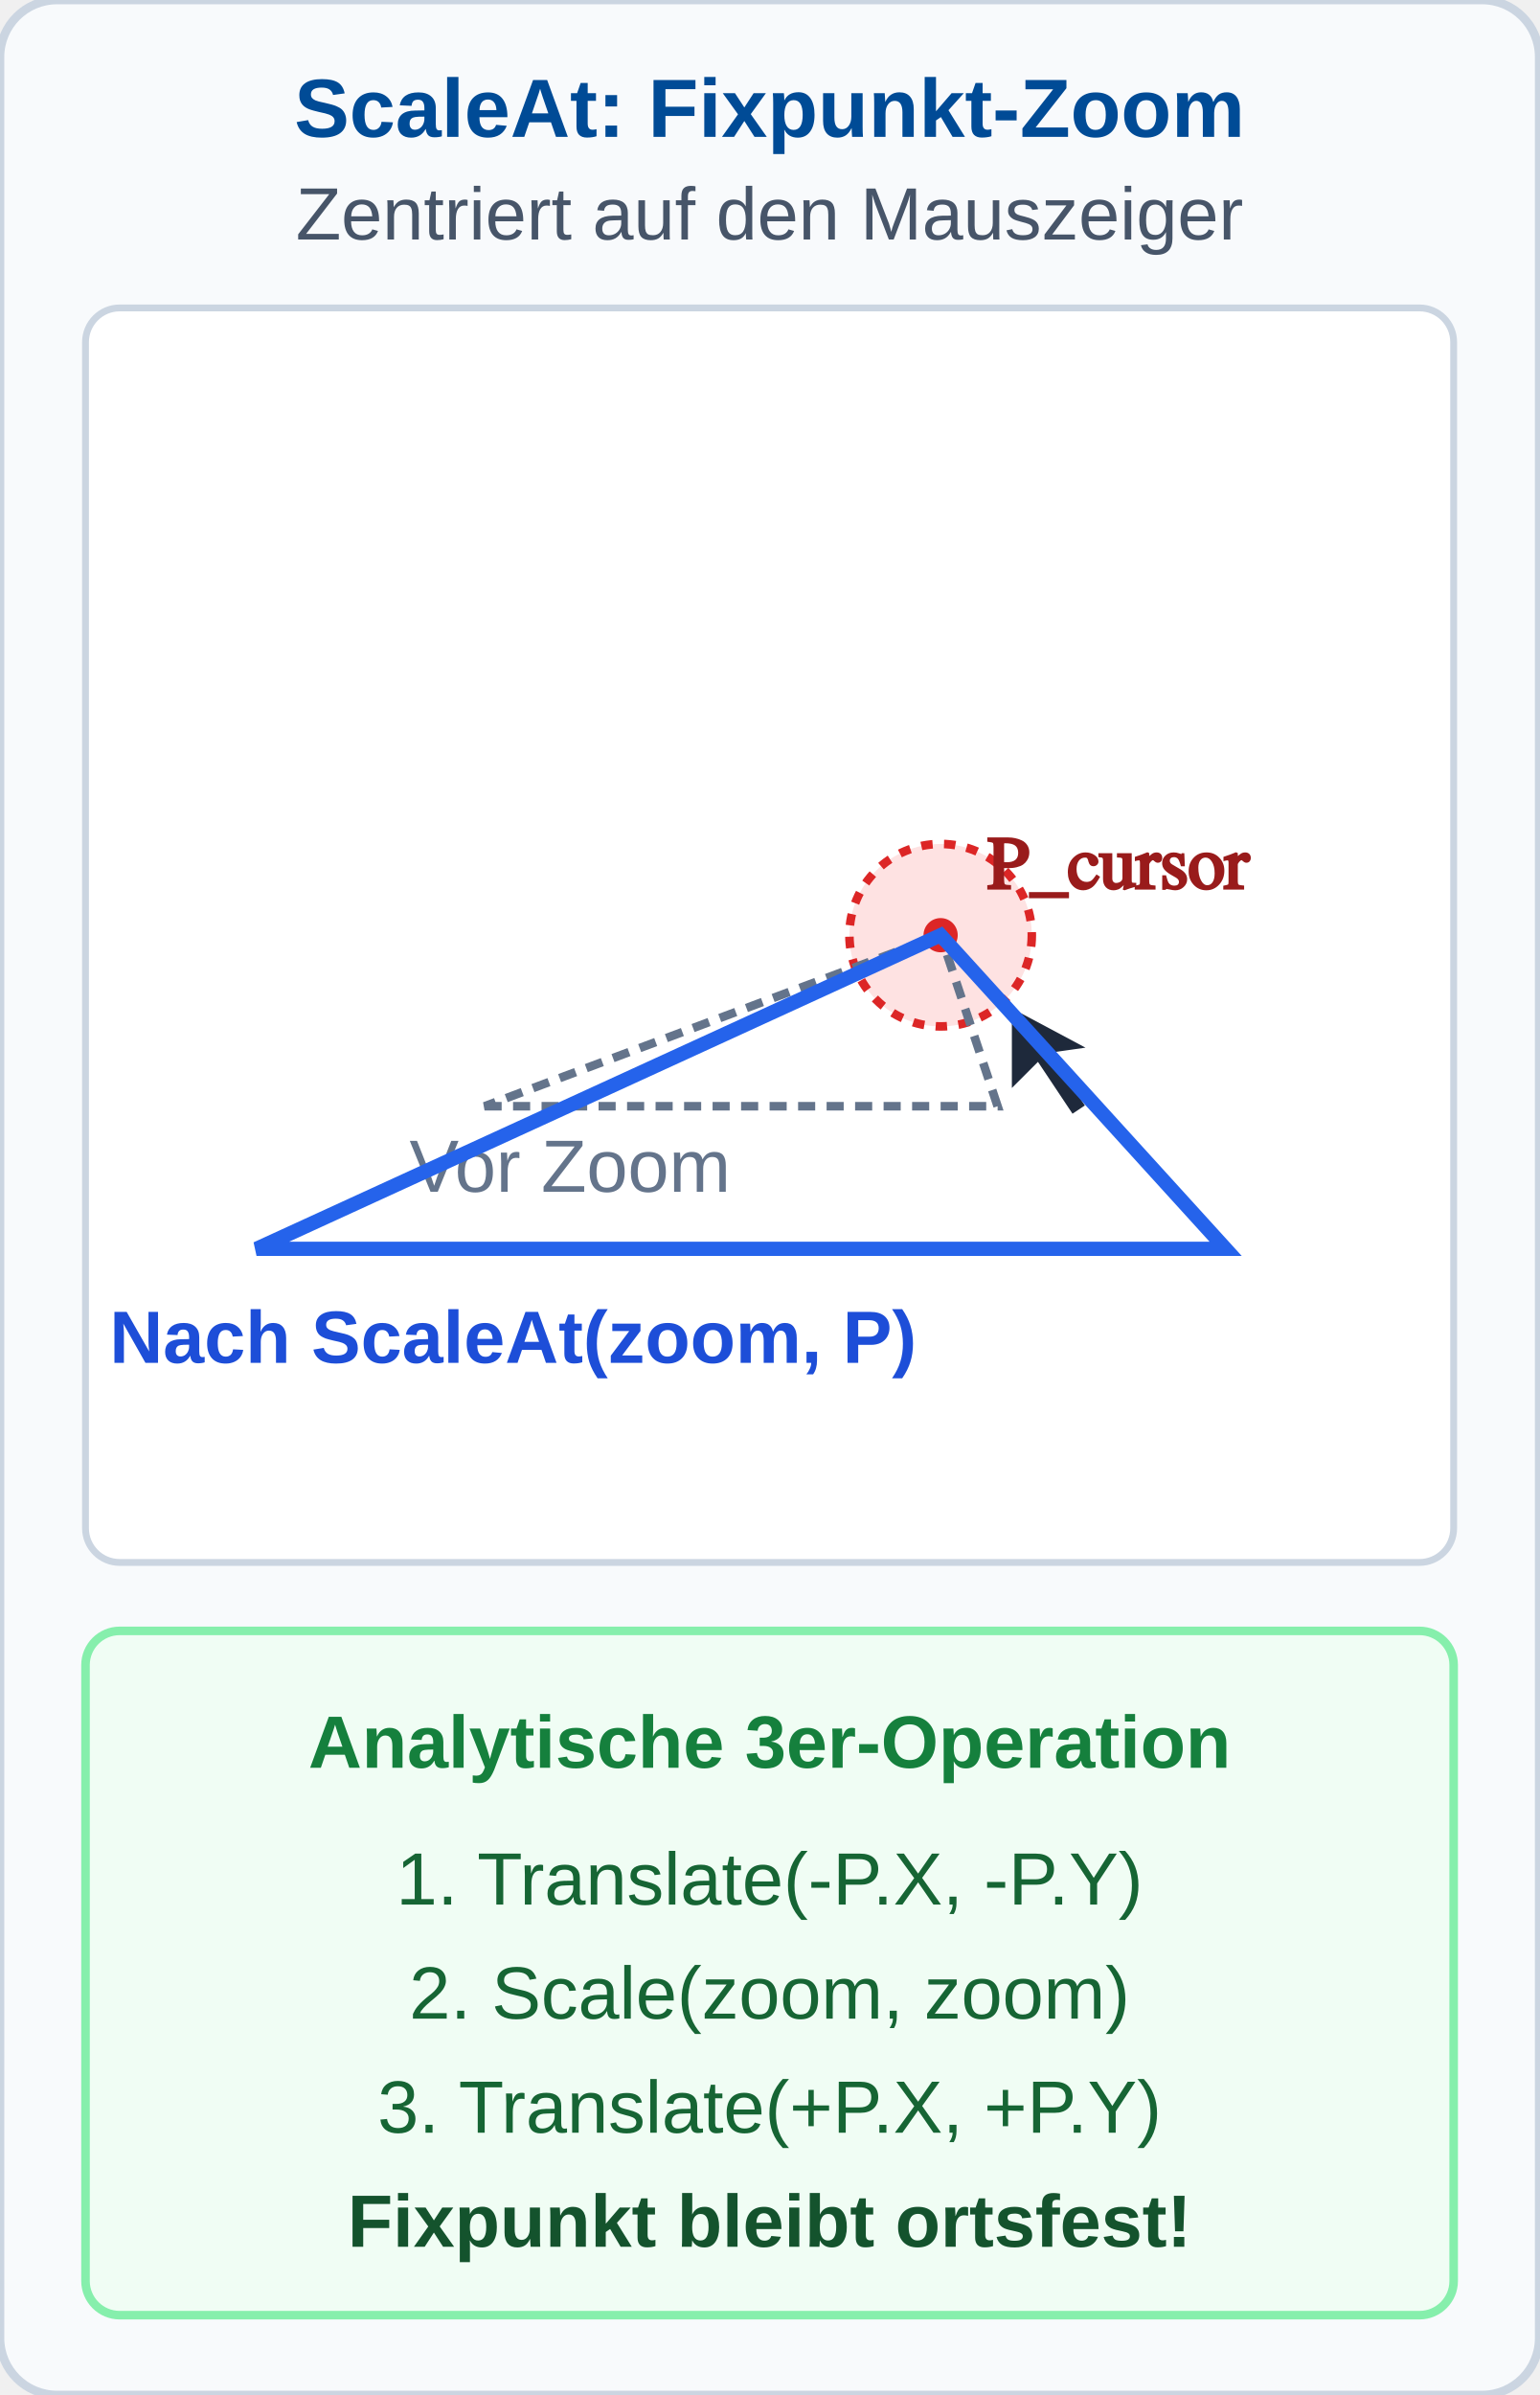
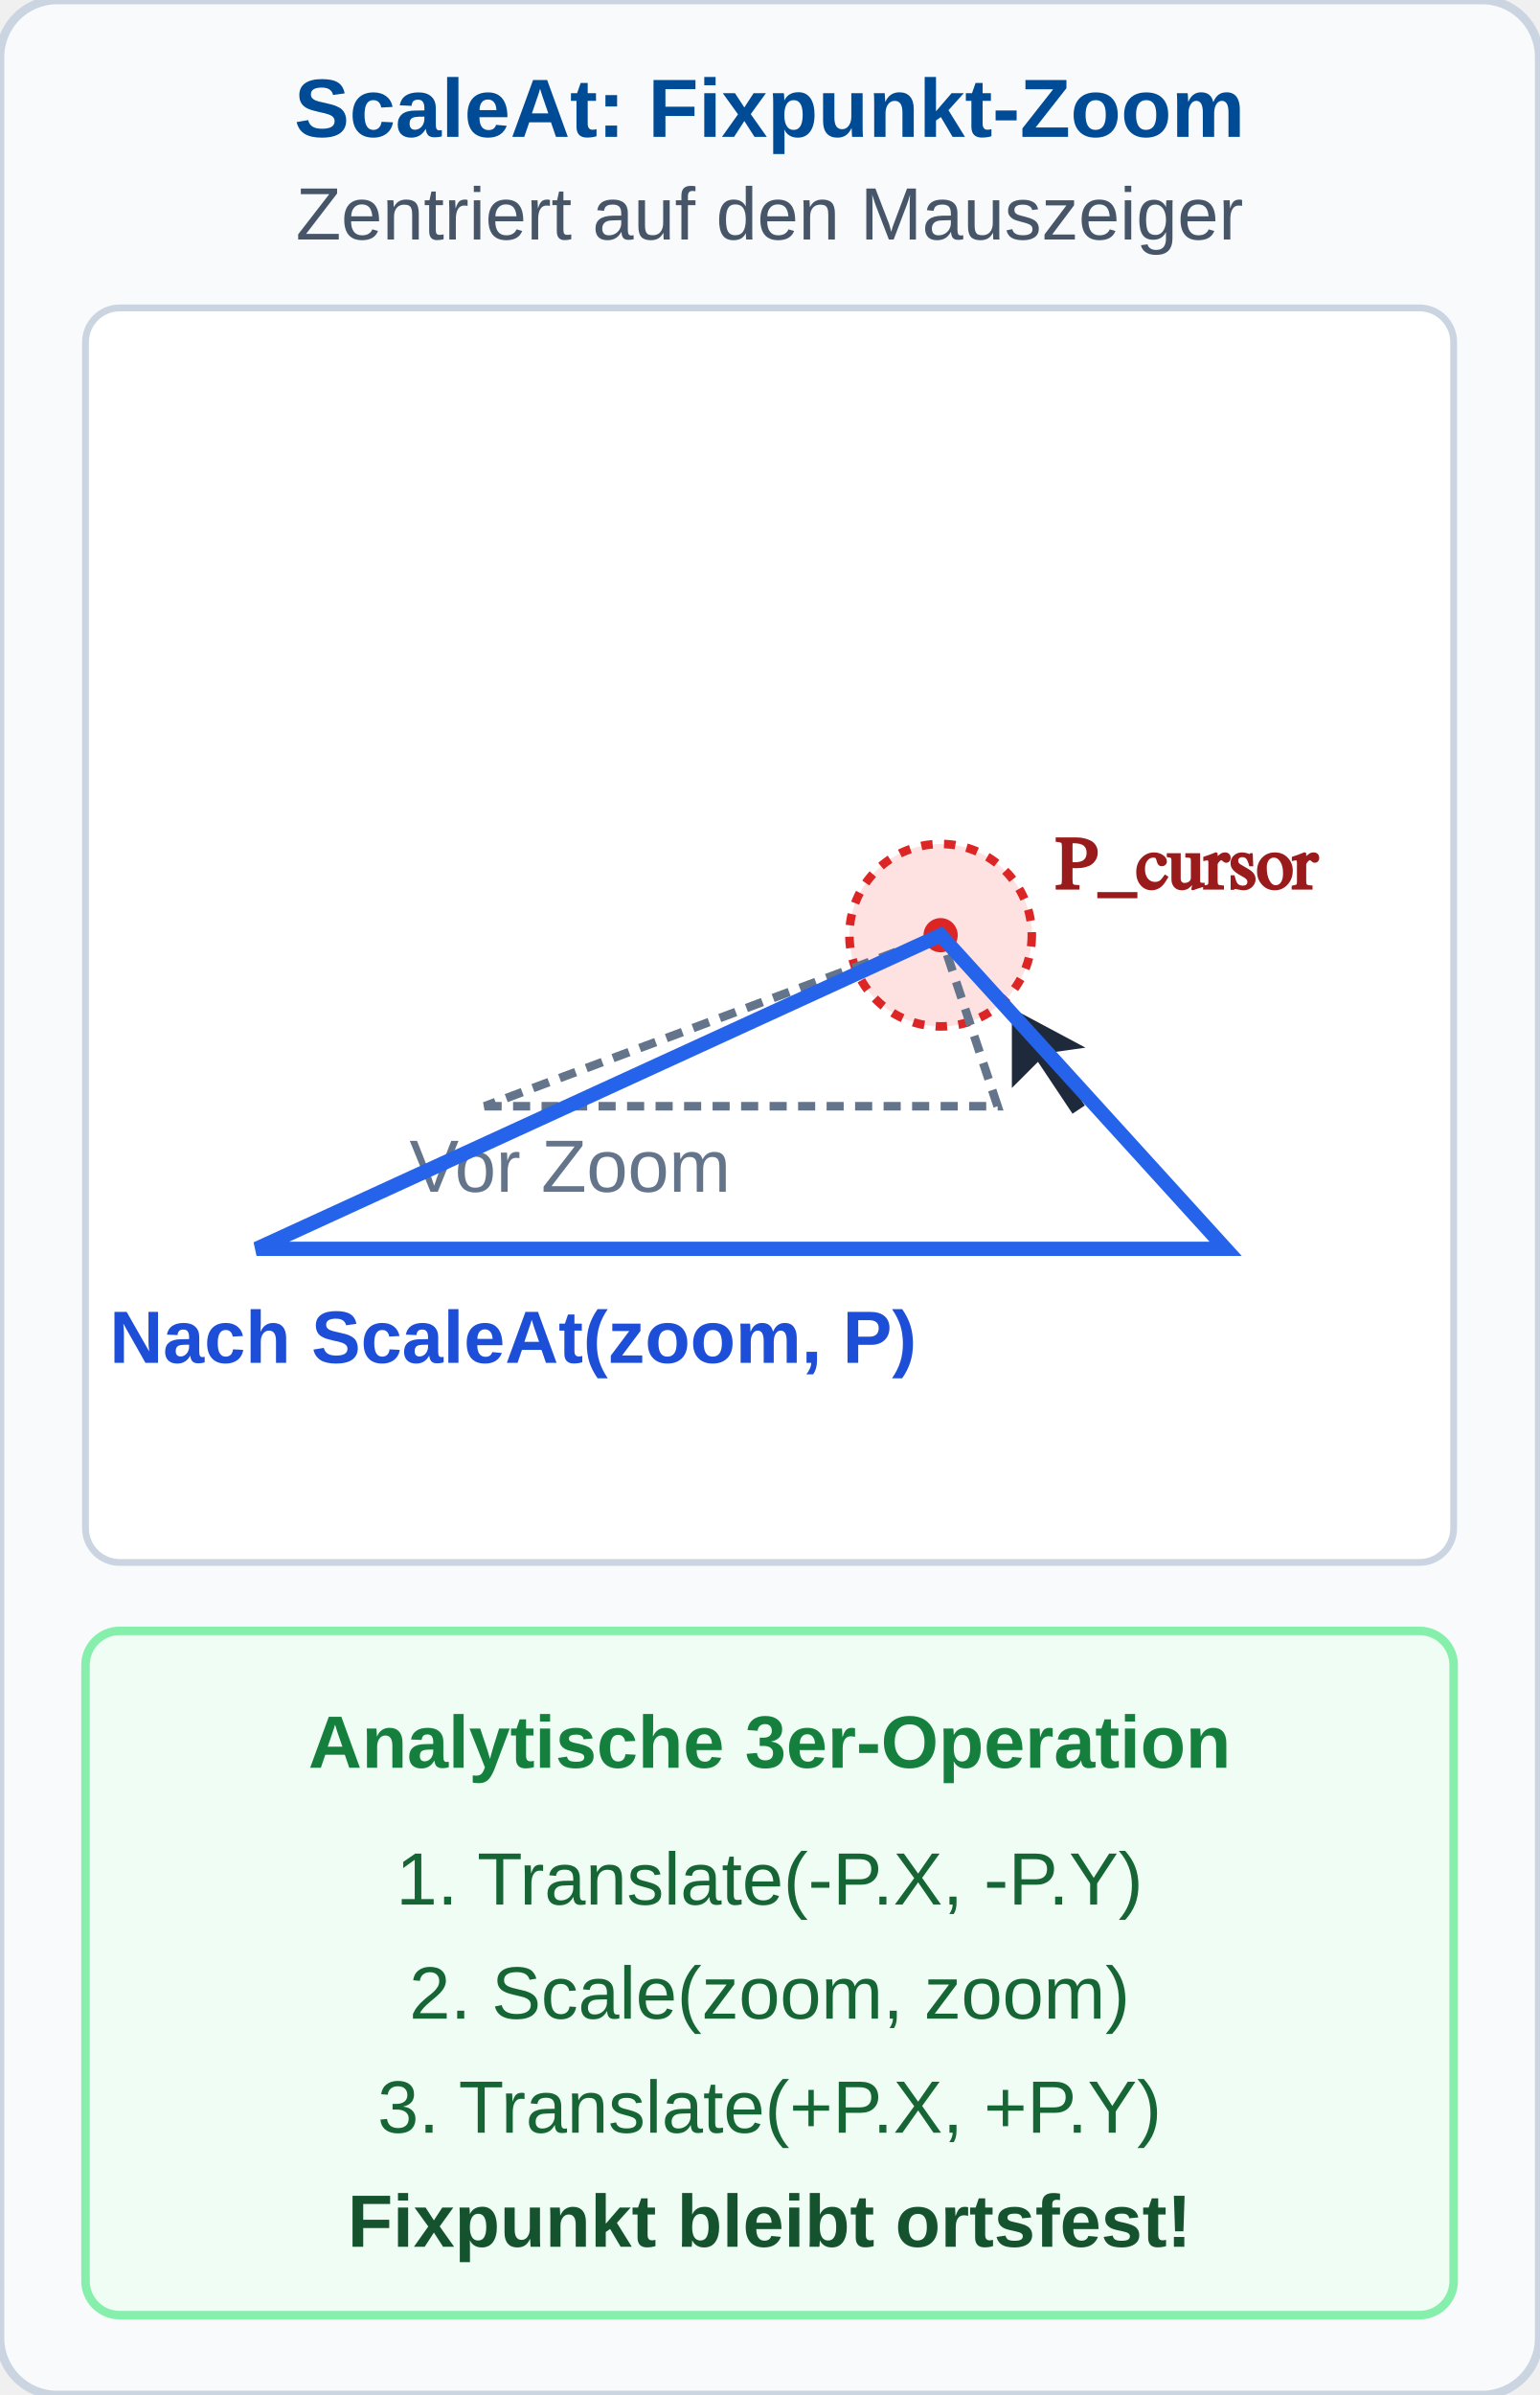
<svg xmlns="http://www.w3.org/2000/svg" viewBox="0 0 270 420" width="270" height="420">
  <defs>
    <style>
      .hdr { font-family: 'Segoe UI', Arial, sans-serif; font-size: 14.5px; font-weight: bold; fill: #004B96; text-anchor: middle; }
      .sub { font-family: 'Segoe UI', Arial, sans-serif; font-size: 13px; fill: #475569; text-anchor: middle; }
      .lbl { font-family: 'Segoe UI', Arial, sans-serif; font-size: 13px; font-weight: bold; text-anchor: middle; }
      .desc { font-family: 'Segoe UI', Arial, sans-serif; font-size: 13px; fill: #334155; text-anchor: middle; }
      .math { font-family: 'Cambria Math', serif; font-size: 13px; font-weight: bold; }
    </style>
  </defs>
  <rect width="270" height="420" rx="10" fill="#f8fafc" stroke="#cbd5e1" stroke-width="1.5" />
  <text x="135" y="24" class="hdr">ScaleAt: Fixpunkt-Zoom</text>
  <text x="135" y="42" class="sub">Zentriert auf den Mauszeiger</text>
  <g transform="translate(15, 54)">
    <rect width="240" height="220" rx="6" fill="#ffffff" stroke="#cbd5e1" stroke-width="1.2" />
    <g transform="translate(150, 110)">
      <circle cx="0" cy="0" r="16" fill="#fee2e2" stroke="#dc2626" stroke-width="1.5" stroke-dasharray="2,2" />
      <circle cx="0" cy="0" r="3" fill="#dc2626" />
-       <text x="8" y="-8" class="math" style="fill: #991b1b;">P_cursor</text>
+       <text x="20" y="-8" class="math" style="fill: #991b1b;">P_cursor</text>
      <polygon points="12,12 12,28 17,23 23,32 26,30 20,21 27,20" fill="#1e293b" stroke="#ffffff" stroke-width="1" />
    </g>
    <polygon points="70,140 160,140 150,110" fill="none" stroke="#64748b" stroke-width="1.5" stroke-dasharray="3,2" />
    <text x="85" y="155" class="desc" style="fill: #64748b;">Vor Zoom</text>
    <polygon points="30,165 200,165 150,110" fill="none" stroke="#2563eb" stroke-width="2.5" />
    <text x="75" y="185" class="desc" style="fill: #1d4ed8; font-weight: bold;">Nach ScaleAt(zoom, P)</text>
  </g>
  <g transform="translate(15, 286)">
    <rect width="240" height="120" rx="6" fill="#f0fdf4" stroke="#86efac" stroke-width="1.5" />
    <text x="120" y="24" class="lbl" style="fill: #15803d;">Analytische 3er-Operation</text>
    <text x="120" y="48" class="desc" style="fill: #166534;">1. Translate(-P.X, -P.Y)</text>
    <text x="120" y="68" class="desc" style="fill: #166534;">2. Scale(zoom, zoom)</text>
    <text x="120" y="88" class="desc" style="fill: #166534;">3. Translate(+P.X, +P.Y)</text>
    <text x="120" y="108" class="desc" style="font-weight: bold; fill: #14532d;">Fixpunkt bleibt ortsfest!</text>
  </g>
</svg>
